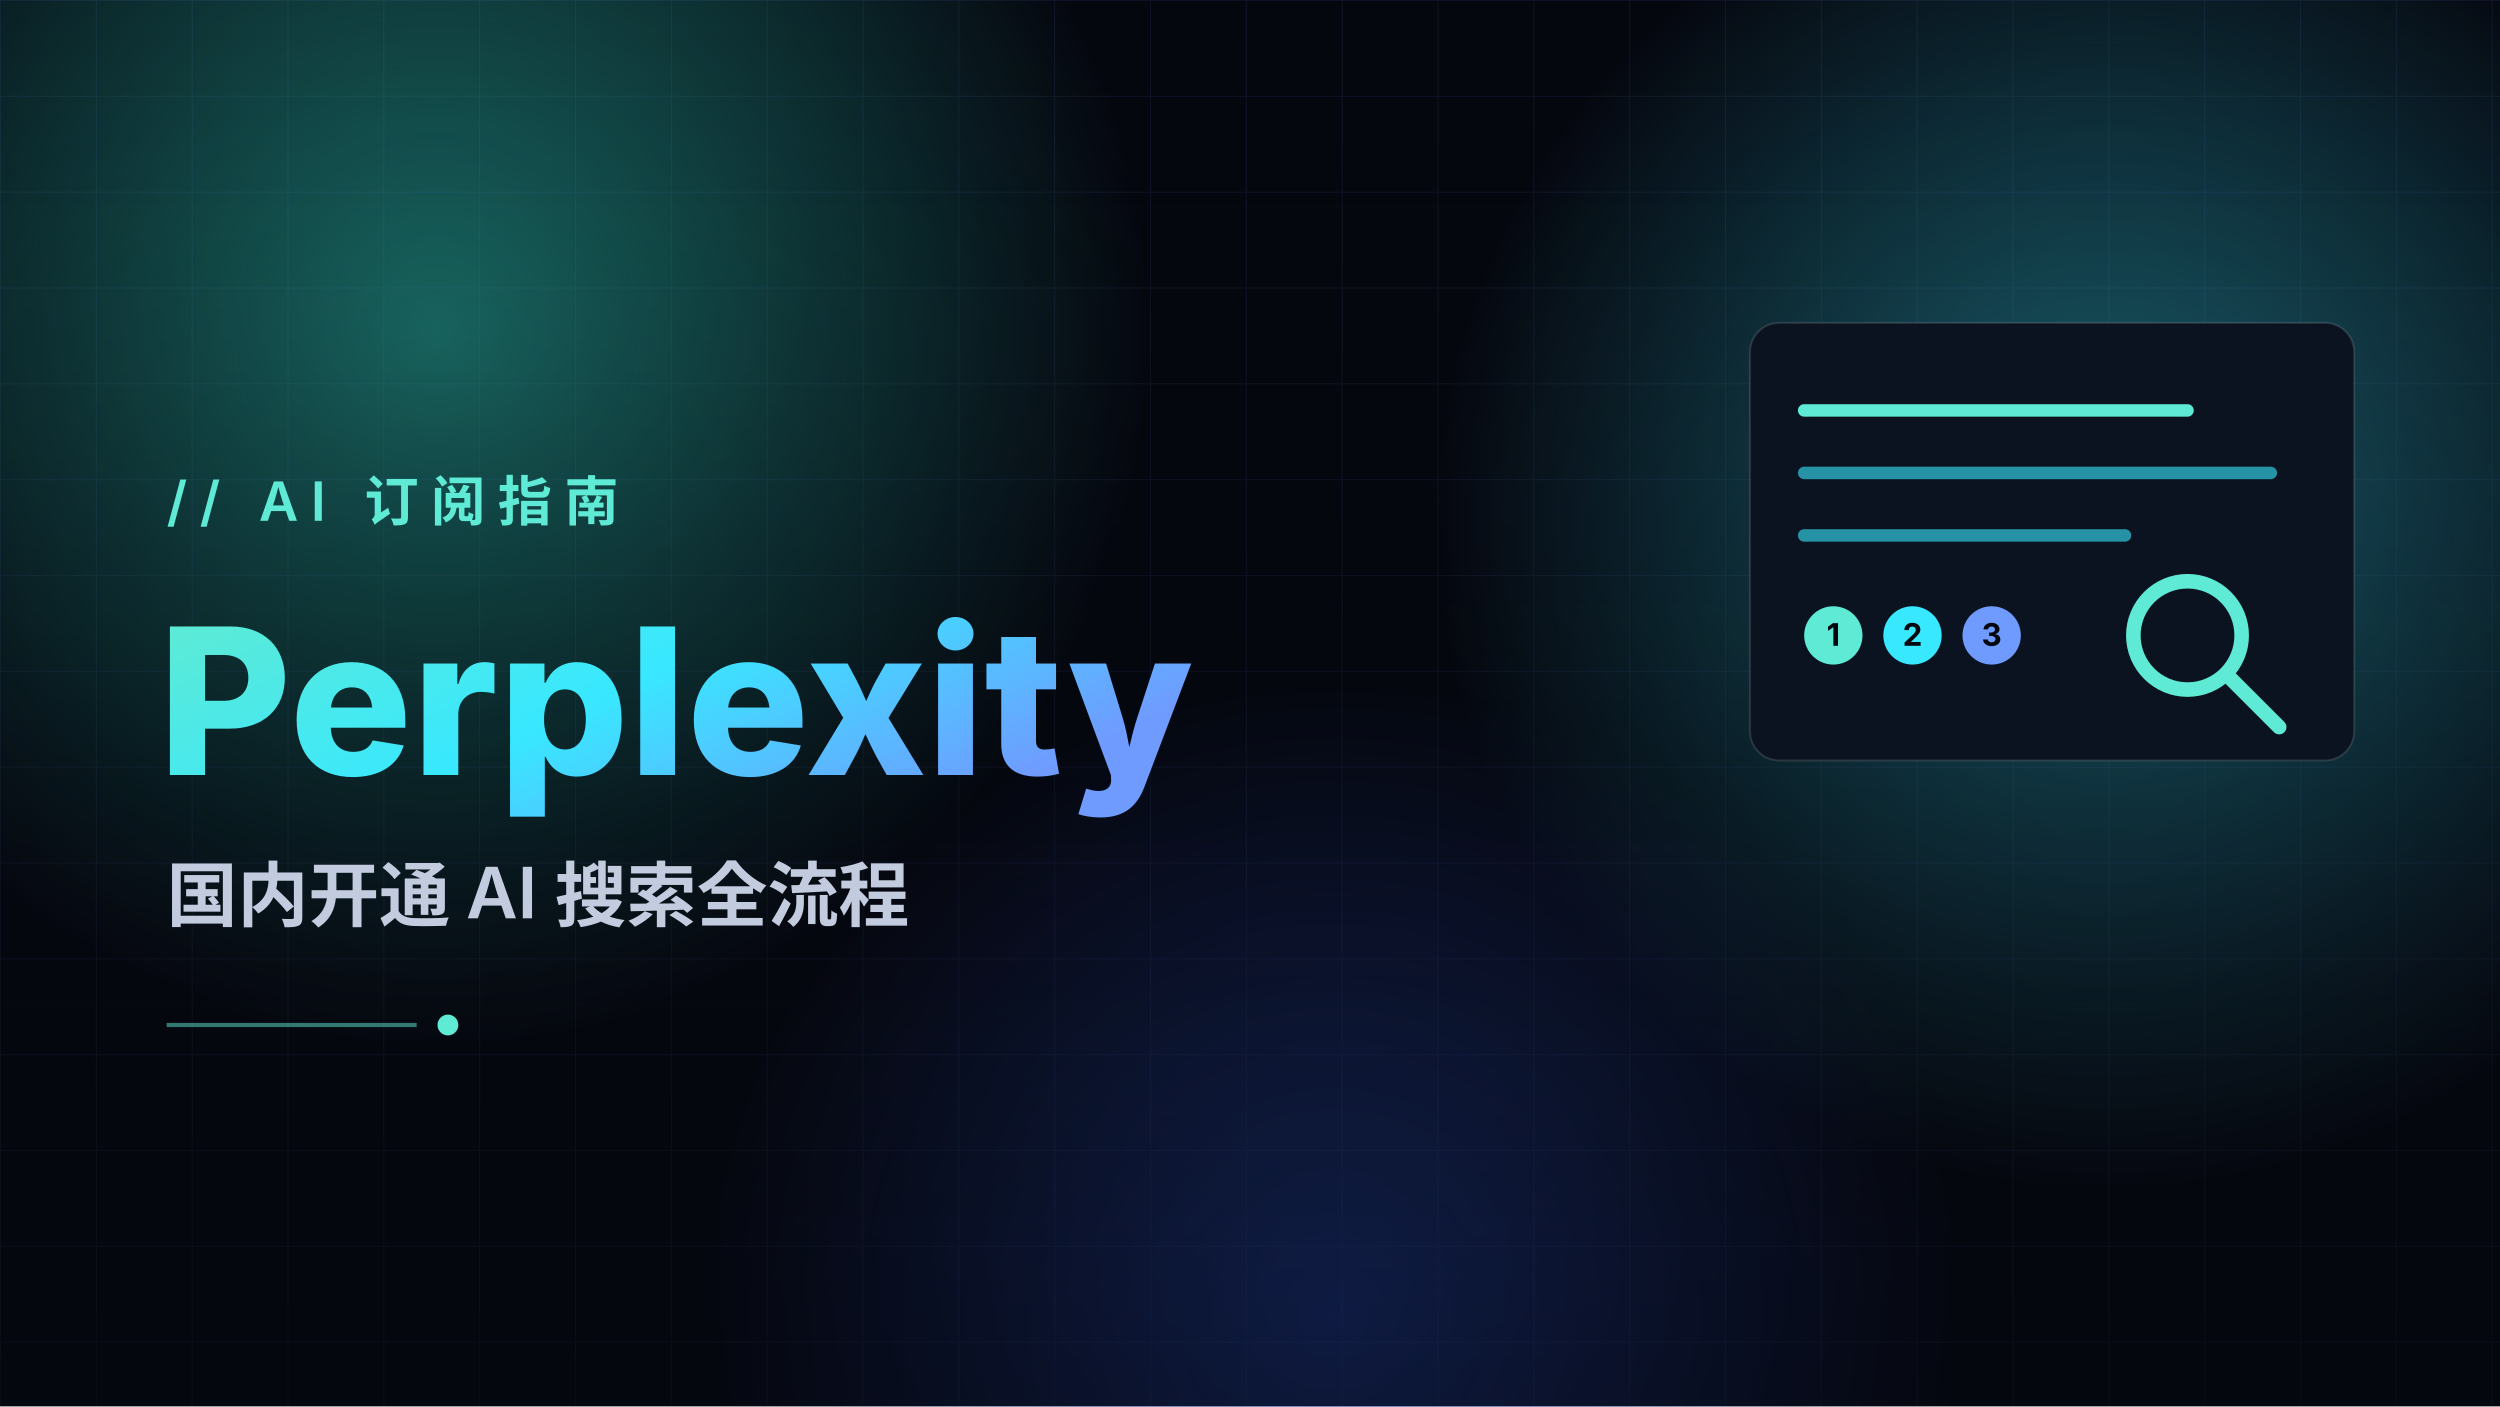
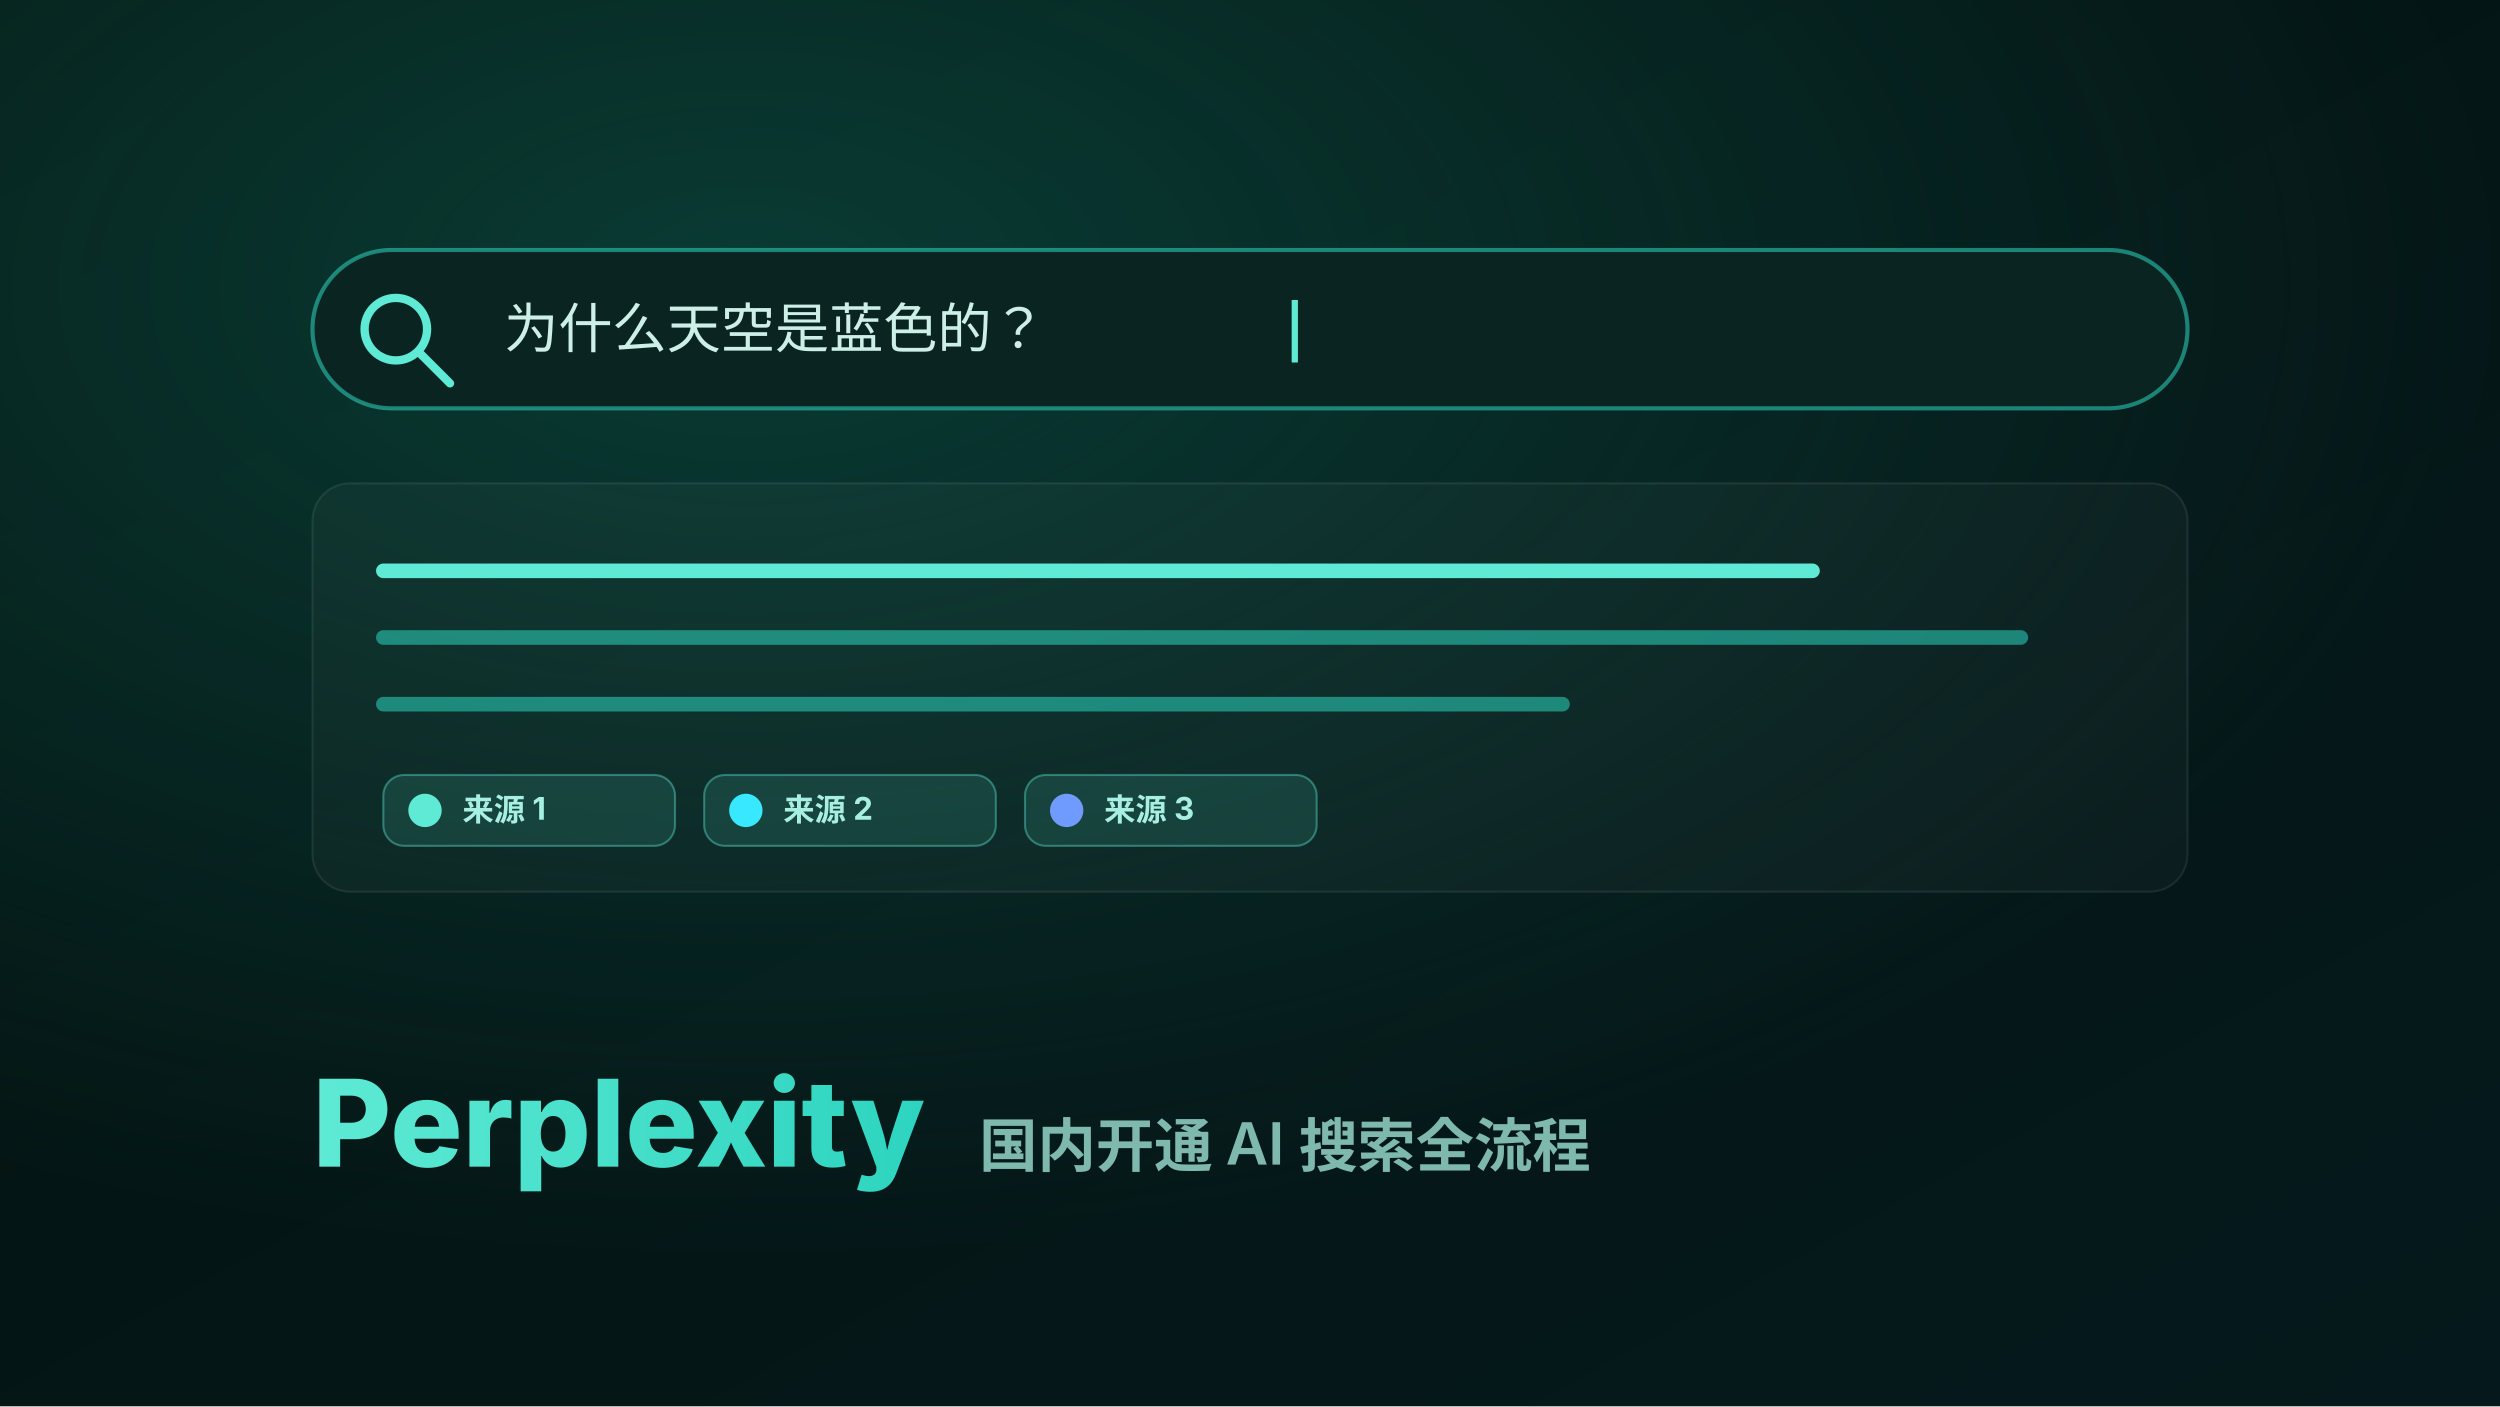
<svg xmlns="http://www.w3.org/2000/svg" width="1200" height="675" viewBox="0 0 1200 675" fill="none">
  <defs>
-     <linearGradient id="pxTitle" x1="0" y1="0" x2="1" y2="0.4">
+     <linearGradient id="pxBg" x1="0" y1="0" x2="1" y2="1">
+       <stop offset="0" stop-color="#04120f" />
+       <stop offset="1" stop-color="#05191c" />
+     </linearGradient>
+     <radialGradient id="pxGlow" cx="0.3" cy="0.2" r="0.7">
+       <stop offset="0" stop-color="#0e5c4f" stop-opacity="0.55" />
+       <stop offset="1" stop-color="#0e5c4f" stop-opacity="0" />
+     </radialGradient>
+     <linearGradient id="pxCap" x1="0" y1="0" x2="1" y2="0">
      <stop offset="0" stop-color="#5eead4" />
-       <stop offset="0.5" stop-color="#38e8ff" />
-       <stop offset="1" stop-color="#6f9bff" />
+       <stop offset="1" stop-color="#2dd4bf" />
    </linearGradient>
-     <radialGradient id="pxA" cx="0.5" cy="0.5" r="0.5">
-       <stop offset="0" stop-color="#2dd4bf" stop-opacity="0.5" />
-       <stop offset="1" stop-color="#2dd4bf" stop-opacity="0" />
-     </radialGradient>
-     <radialGradient id="pxB" cx="0.5" cy="0.5" r="0.5">
-       <stop offset="0" stop-color="#38e8ff" stop-opacity="0.45" />
-       <stop offset="1" stop-color="#38e8ff" stop-opacity="0" />
-     </radialGradient>
-     <radialGradient id="pxC" cx="0.5" cy="0.5" r="0.5">
-       <stop offset="0" stop-color="#3366ff" stop-opacity="0.4" />
-       <stop offset="1" stop-color="#3366ff" stop-opacity="0" />
-     </radialGradient>
-     <linearGradient id="pxVign" x1="0" y1="0" x2="0" y2="1">
-       <stop offset="0" stop-color="#05070f" stop-opacity="0" />
-       <stop offset="1" stop-color="#05070f" stop-opacity="0.5" />
-     </linearGradient>
-     <pattern id="pxGrid" width="46" height="46" patternUnits="userSpaceOnUse">
-       <path d="M46 0H0V46" fill="none" stroke="#78a0ff" stroke-opacity="0.08" stroke-width="1" />
-     </pattern>
  </defs>
-   <rect width="1200" height="675" fill="#05070f" />
-   <circle cx="210" cy="160" r="340" fill="url(#pxA)" />
-   <circle cx="1010" cy="250" r="320" fill="url(#pxB)" />
-   <circle cx="640" cy="630" r="300" fill="url(#pxC)" />
-   <rect width="1200" height="675" fill="url(#pxGrid)" />
-   <rect width="1200" height="675" fill="url(#pxVign)" />
-   <g transform="translate(840 155)">
-     <rect x="0" y="0" width="290" height="210" rx="14" fill="#0b1220" stroke="#ffffff" stroke-opacity="0.12" />
-     <g stroke-width="6" stroke-linecap="round">
-       <line x1="26" y1="42" x2="210" y2="42" stroke="#5eead4" />
-       <line x1="26" y1="72" x2="250" y2="72" stroke="#38e8ff" stroke-opacity="0.6" />
-       <line x1="26" y1="102" x2="180" y2="102" stroke="#38e8ff" stroke-opacity="0.6" />
+   <rect width="1200" height="675" fill="url(#pxBg)" />
+   <rect width="1200" height="675" fill="url(#pxGlow)" />
+   <g transform="translate(150 120)">
+     <rect x="0" y="0" width="900" height="76" rx="38" fill="#0a2422" stroke="#2dd4bf" stroke-opacity="0.55" stroke-width="2" />
+     <g transform="translate(40 38)" stroke="#5eead4" stroke-width="4" fill="none">
+       <circle cx="0" cy="0" r="15" />
+       <line x1="11" y1="11" x2="26" y2="26" stroke-linecap="round" />
    </g>
-     <g font-family="Inter, sans-serif" font-size="15" font-weight="700" fill="#05070f">
-       <circle cx="40" cy="150" r="14" fill="#5eead4" />
-       <text x="40" y="155" text-anchor="middle">1</text>
-       <circle cx="78" cy="150" r="14" fill="#38e8ff" />
-       <text x="78" y="155" text-anchor="middle">2</text>
-       <circle cx="116" cy="150" r="14" fill="#6f9bff" />
-       <text x="116" y="155" text-anchor="middle">3</text>
+     <text x="92" y="47" font-family="'PingFang SC', 'Microsoft YaHei', sans-serif" font-size="26" fill="#cdefe8">为什么天空是蓝色的？</text>
+     <rect x="470" y="24" width="3" height="30" fill="#5eead4" />
+   </g>
+   <g transform="translate(150 232)">
+     <rect x="0" y="0" width="900" height="196" rx="18" fill="rgba(255,255,255,0.03)" stroke="#ffffff" stroke-opacity="0.08" />
+     <g stroke-linecap="round" stroke-width="7">
+       <line x1="34" y1="42" x2="720" y2="42" stroke="#5eead4" />
+       <line x1="34" y1="74" x2="820" y2="74" stroke="#2dd4bf" stroke-opacity="0.55" />
+       <line x1="34" y1="106" x2="600" y2="106" stroke="#2dd4bf" stroke-opacity="0.55" />
    </g>
-     <g transform="translate(210 150)" stroke="#5eead4" stroke-width="7" fill="none">
-       <circle cx="0" cy="0" r="26" />
-       <line x1="19" y1="19" x2="44" y2="44" stroke-linecap="round" />
+     <g font-family="Inter, sans-serif" font-size="15" font-weight="700">
+       <g>
+         <rect x="34" y="140" width="140" height="34" rx="10" fill="rgba(94,234,212,0.12)" stroke="#5eead4" stroke-opacity="0.4" />
+         <circle cx="54" cy="157" r="8" fill="#5eead4" />
+         <text x="72" y="162" fill="#a7efe2">来源 1</text>
+       </g>
+       <g>
+         <rect x="188" y="140" width="140" height="34" rx="10" fill="rgba(94,234,212,0.12)" stroke="#5eead4" stroke-opacity="0.4" />
+         <circle cx="208" cy="157" r="8" fill="#38e8ff" />
+         <text x="226" y="162" fill="#a7efe2">来源 2</text>
+       </g>
+       <g>
+         <rect x="342" y="140" width="140" height="34" rx="10" fill="rgba(94,234,212,0.12)" stroke="#5eead4" stroke-opacity="0.4" />
+         <circle cx="362" cy="157" r="8" fill="#6f9bff" />
+         <text x="380" y="162" fill="#a7efe2">来源 3</text>
+       </g>
    </g>
  </g>
-   <text x="80" y="250" font-family="Inter, 'Segoe UI', sans-serif" font-size="26" letter-spacing="6" font-weight="600" fill="#5eead4">// AI 订阅指南</text>
-   <text x="76" y="372" font-family="Inter, 'Segoe UI', sans-serif" font-size="98" font-weight="800" fill="url(#pxTitle)">Perplexity</text>
-   <text x="80" y="442" font-family="Inter, 'PingFang SC', 'Microsoft YaHei', sans-serif" font-size="34" font-weight="600" fill="#c3ccdf">国内开通 AI 搜索全流程</text>
-   <g stroke="#5eead4" stroke-opacity="0.5" stroke-width="2" fill="none">
-     <path d="M80 492 h120" />
-     <circle cx="215" cy="492" r="5" fill="#5eead4" stroke="none" />
-   </g>
+   <text x="150" y="560" font-family="Inter, 'Segoe UI', sans-serif" font-size="58" font-weight="800" fill="url(#pxCap)">Perplexity</text>
+   <text x="470" y="560" font-family="Inter, 'PingFang SC', 'Microsoft YaHei', sans-serif" font-size="28" font-weight="600" fill="#7fb8ac">国内开通 AI 搜索全流程</text>
</svg>
